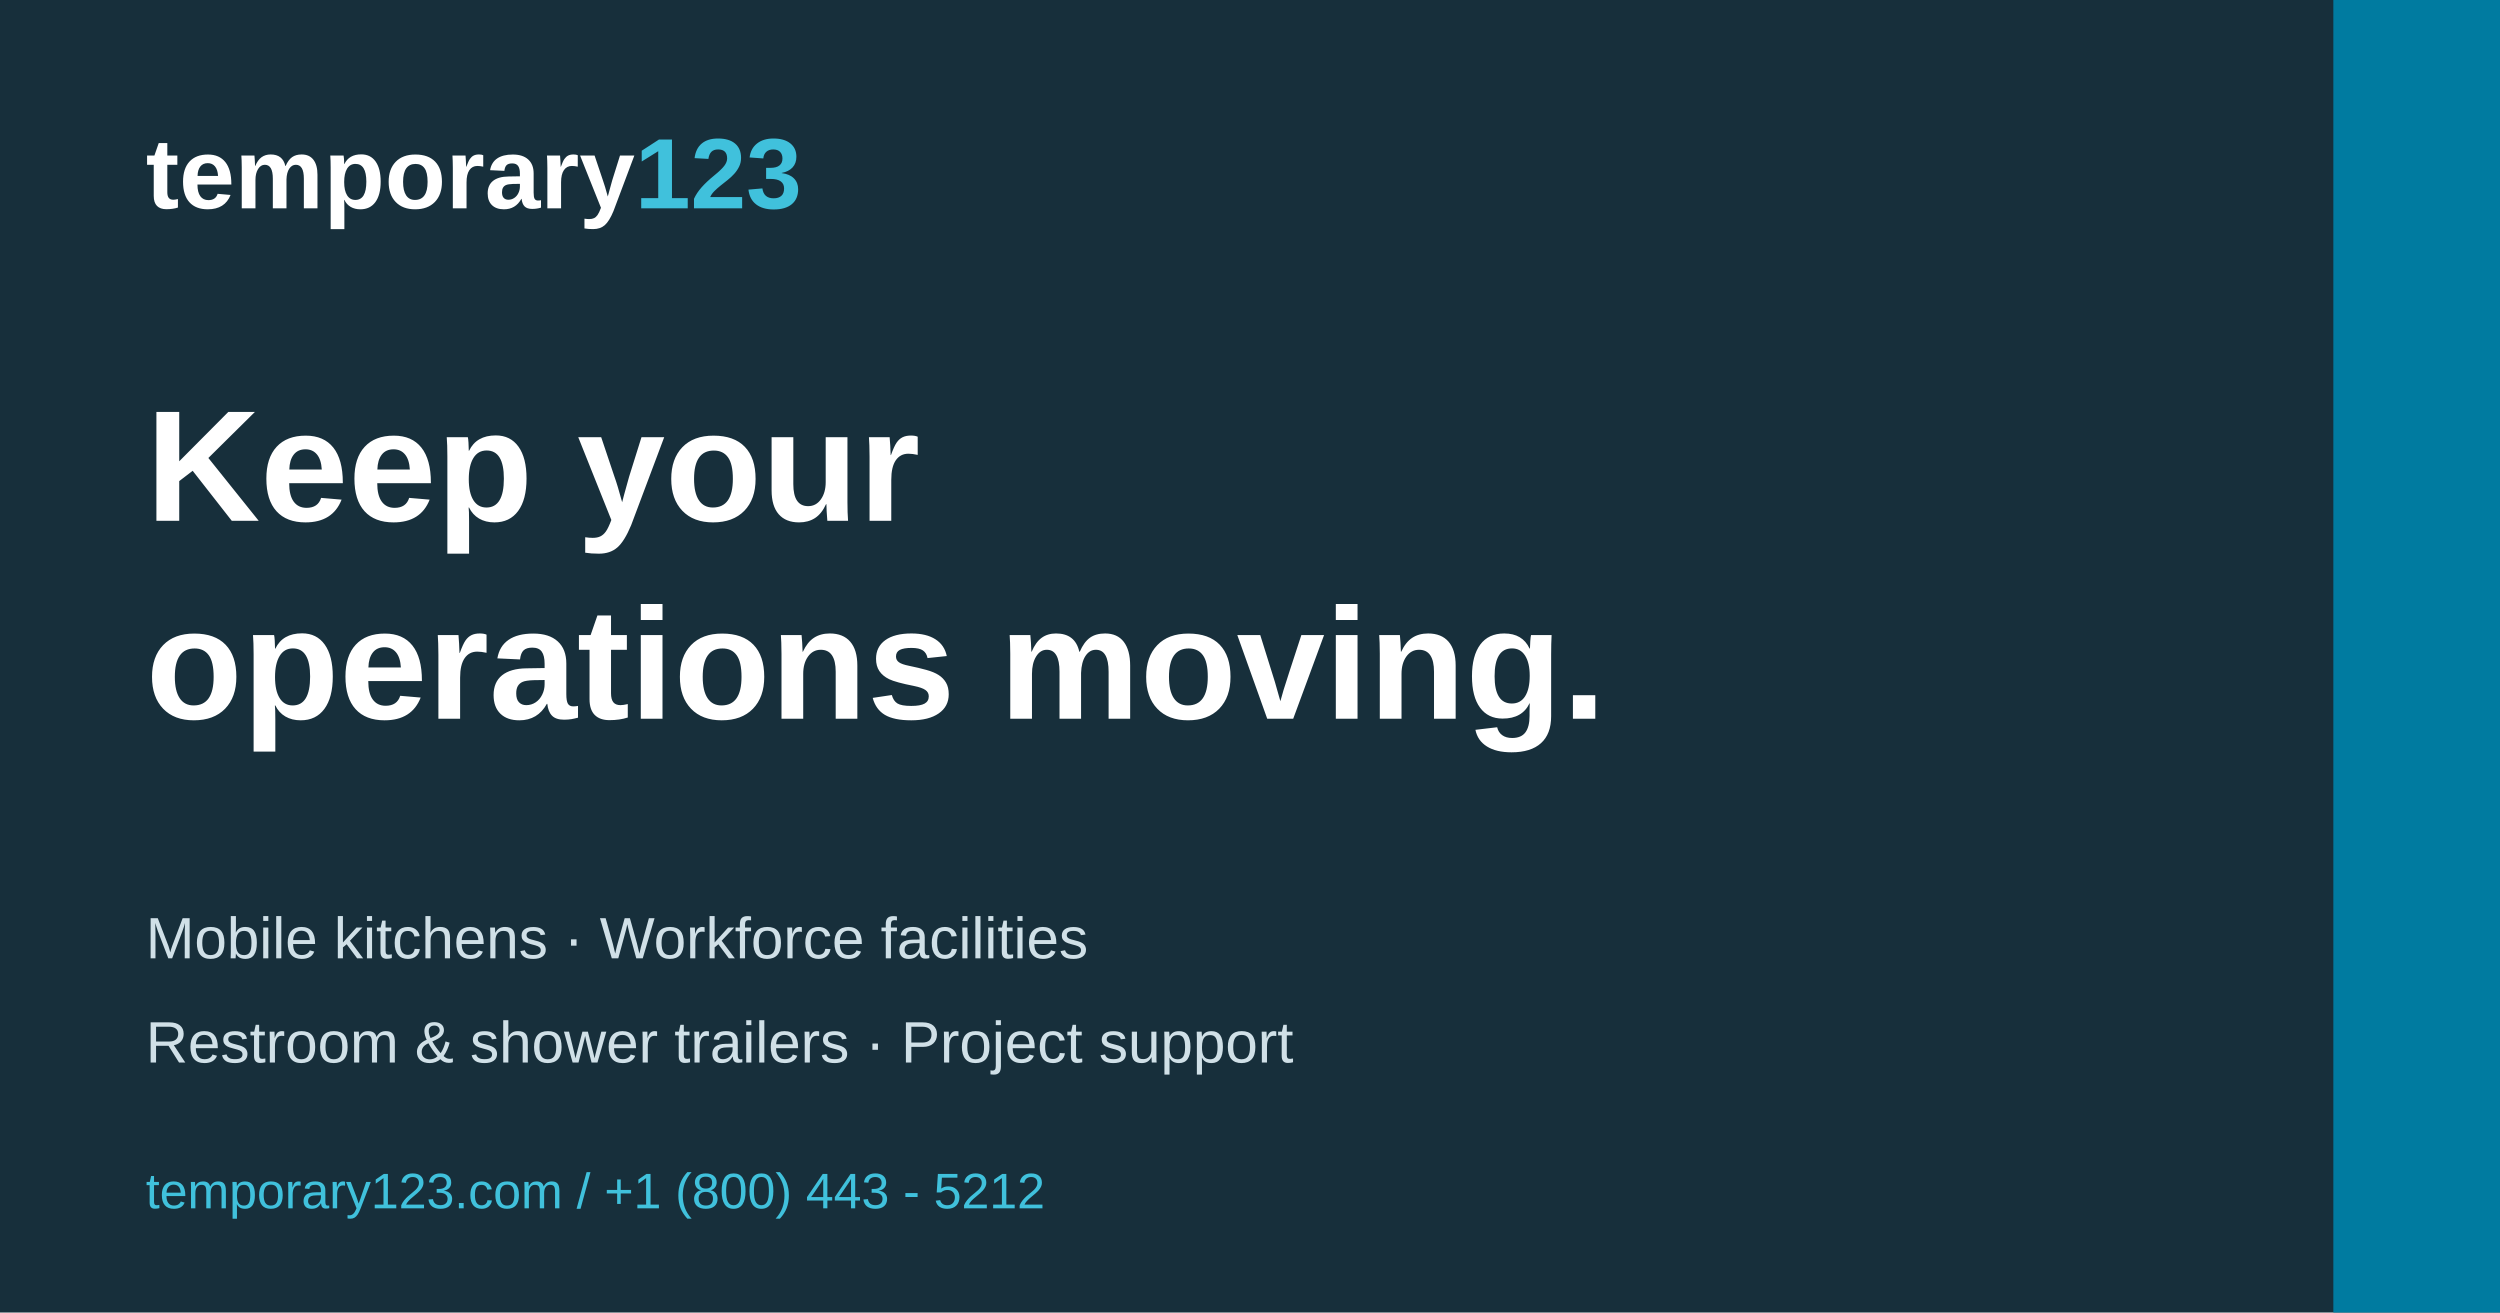
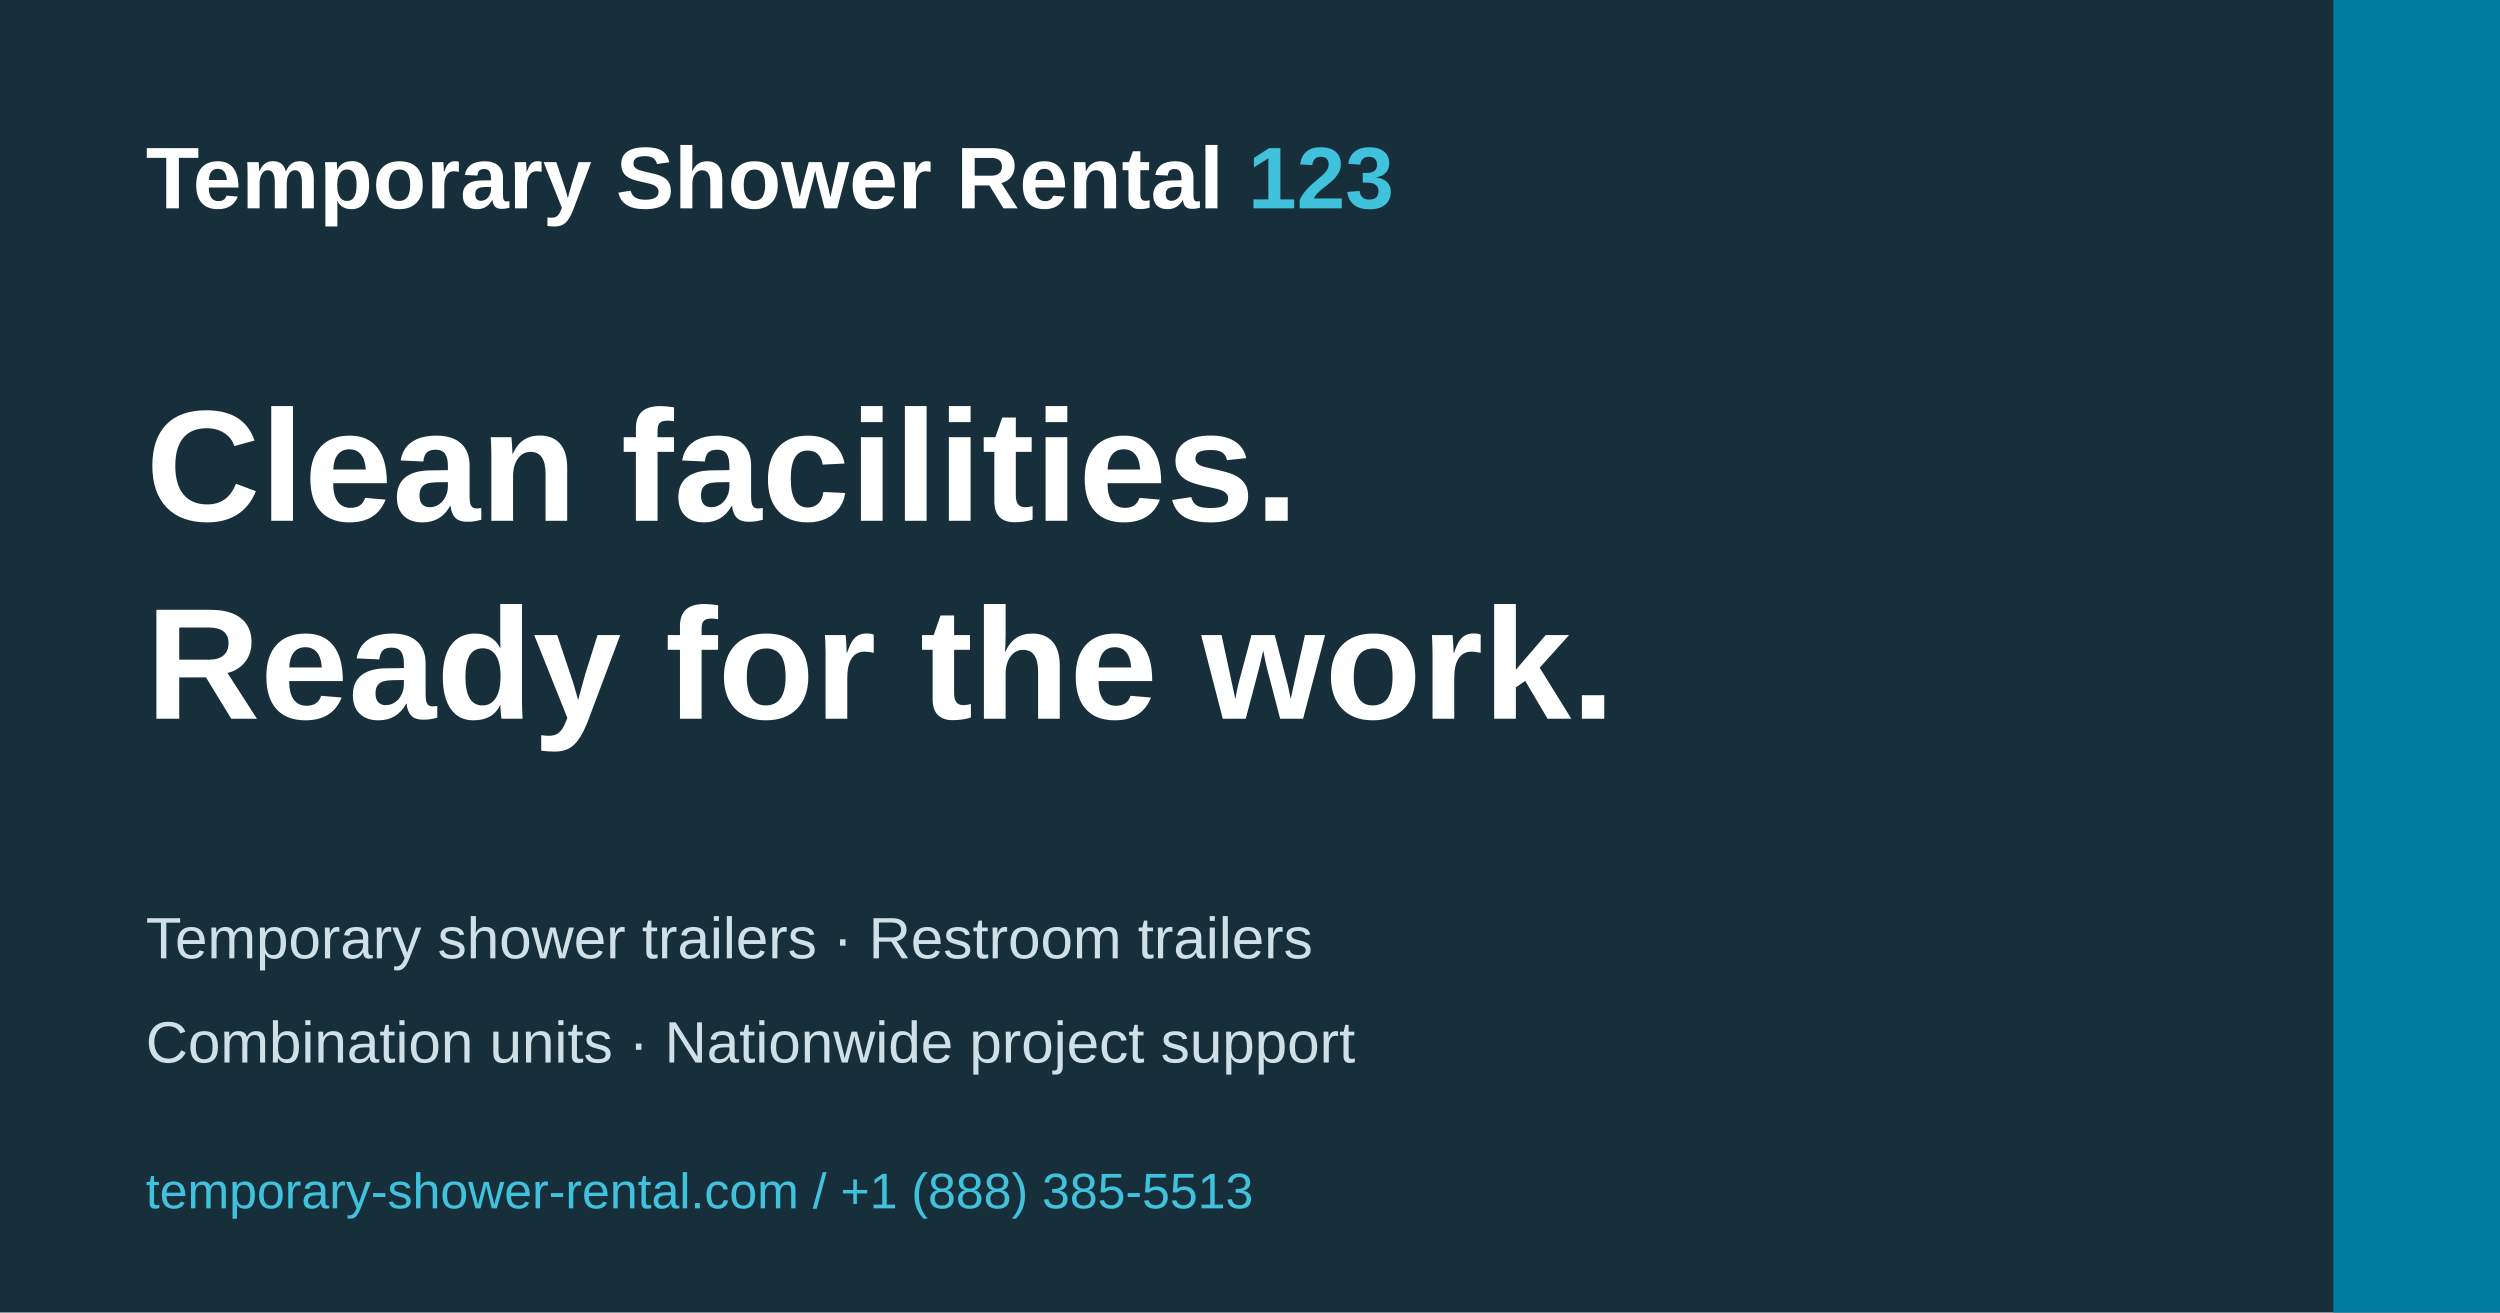
<svg xmlns="http://www.w3.org/2000/svg" width="1200" height="630" viewBox="0 0 1200 630">
  <rect width="1200" height="630" fill="#172f3b" />
  <path d="M1120 0h80v630h-80z" fill="#007ba0" />
-   <text x="70" y="100" fill="#fff" font-size="48" font-weight="bold" font-family="Arial,sans-serif">temporary<tspan fill="#40c1dc">123</tspan>
+   <text x="70" y="100" fill="#fff" font-size="42" font-weight="bold" font-family="Arial,sans-serif">Temporary Shower Rental <tspan fill="#40c1dc">123</tspan>
  </text>
-   <text x="70" y="250" fill="#fff" font-size="76" font-weight="bold" font-family="Arial,sans-serif">Keep your</text>
-   <text x="70" y="345" fill="#fff" font-size="76" font-weight="bold" font-family="Arial,sans-serif">operations moving.</text>
-   <text x="70" y="460" fill="#d0e0e7" font-size="28" font-family="Arial,sans-serif">Mobile kitchens · Workforce facilities</text>
-   <text x="70" y="510" fill="#d0e0e7" font-size="28" font-family="Arial,sans-serif">Restroom &amp; shower trailers · Project support</text>
-   <text x="70" y="580" fill="#40c1dc" font-size="24" font-family="Arial,sans-serif">temporary123.com  /  +1 (800) 443 - 5212</text>
+   <text x="70" y="250" fill="#fff" font-size="76" font-weight="bold" font-family="Arial,sans-serif">Clean facilities.</text>
+   <text x="70" y="345" fill="#fff" font-size="76" font-weight="bold" font-family="Arial,sans-serif">Ready for the work.</text>
+   <text x="70" y="460" fill="#d0e0e7" font-size="28" font-family="Arial,sans-serif">Temporary shower trailers · Restroom trailers</text>
+   <text x="70" y="510" fill="#d0e0e7" font-size="28" font-family="Arial,sans-serif">Combination units · Nationwide project support</text>
+   <text x="70" y="580" fill="#40c1dc" font-size="24" font-family="Arial,sans-serif">temporary-shower-rental.com  /  +1 (888) 385-5513</text>
</svg>
